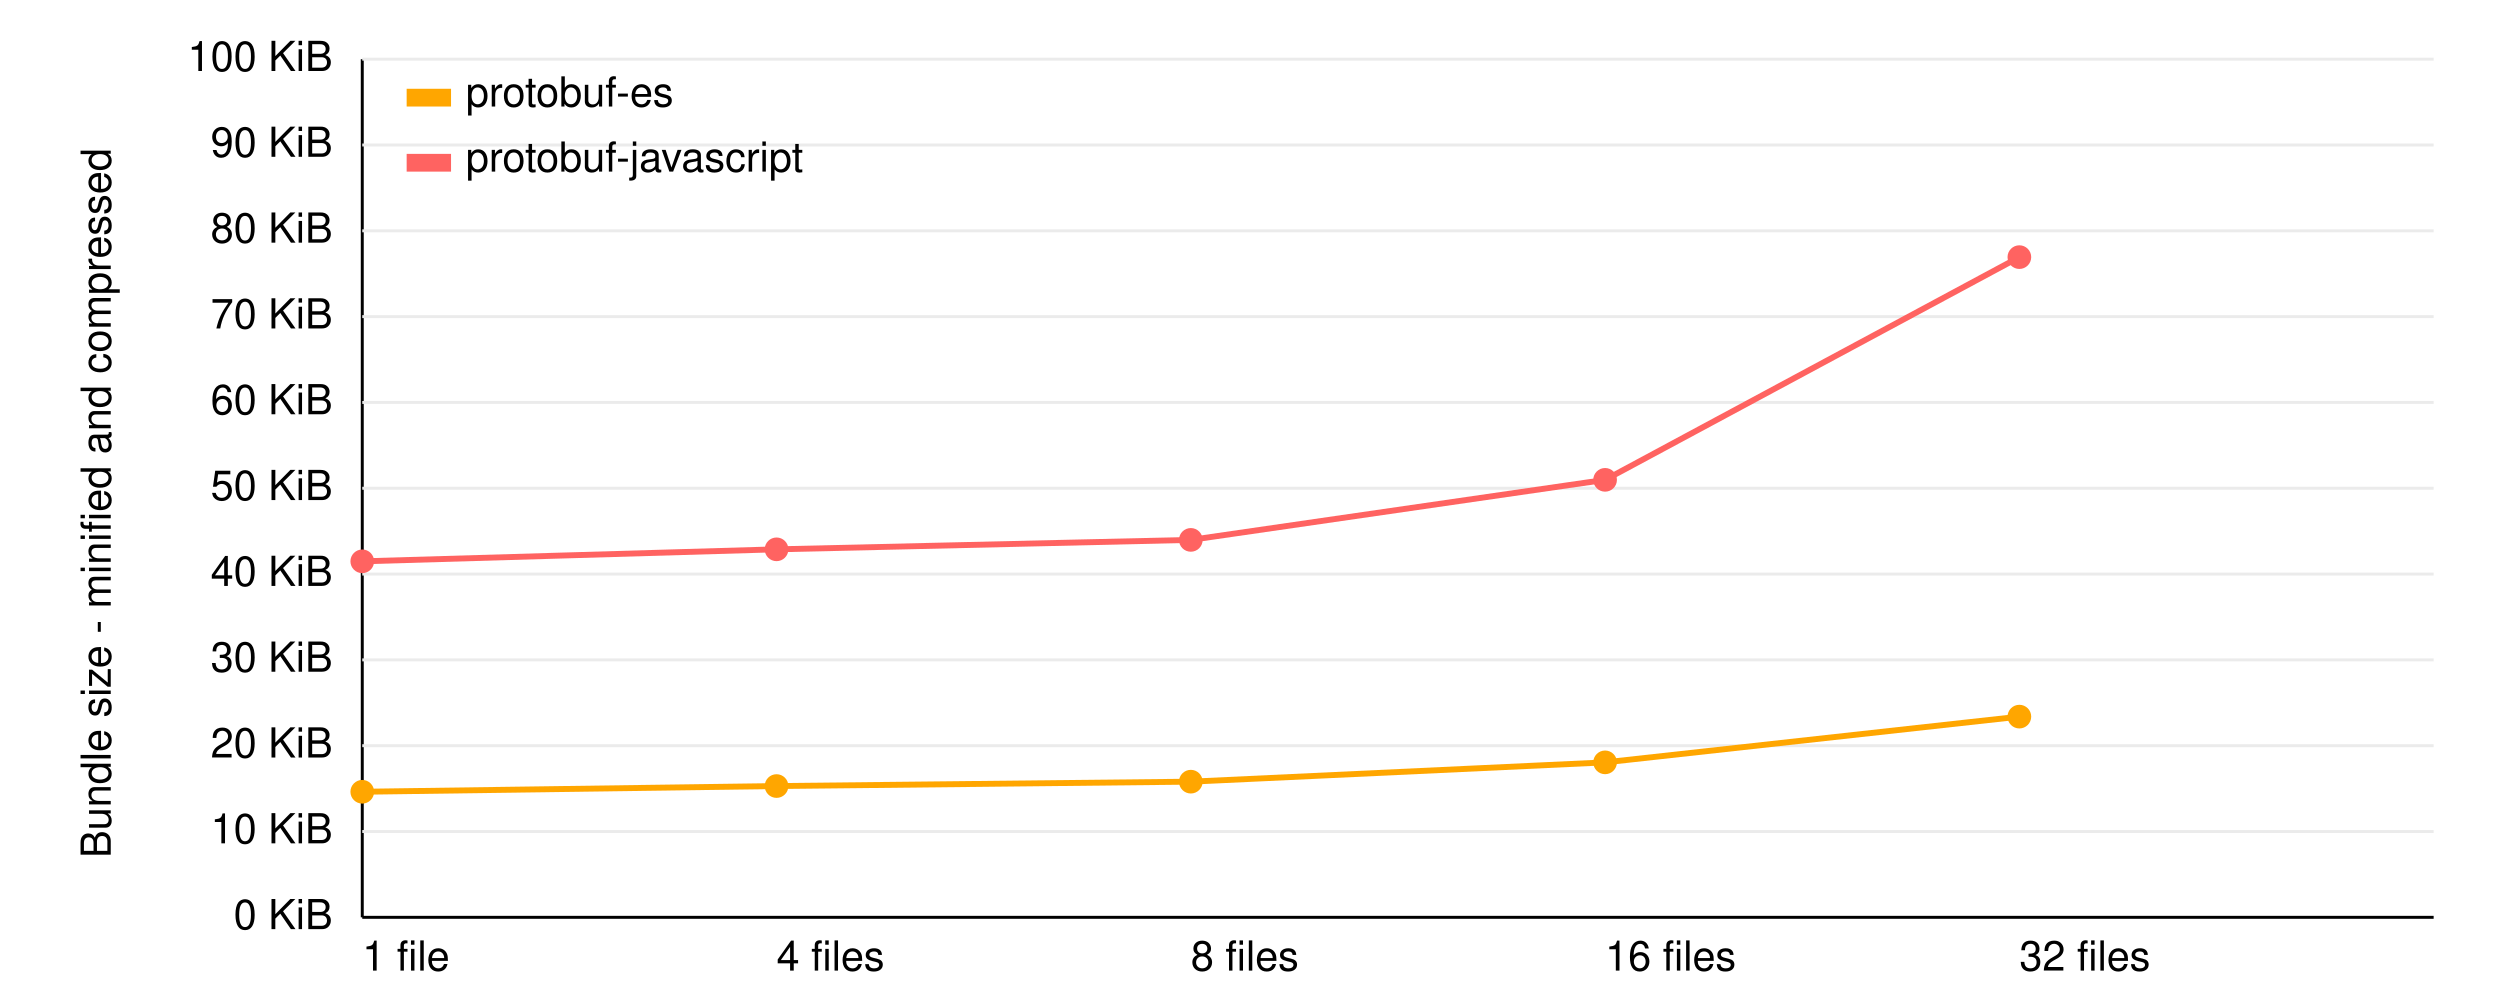
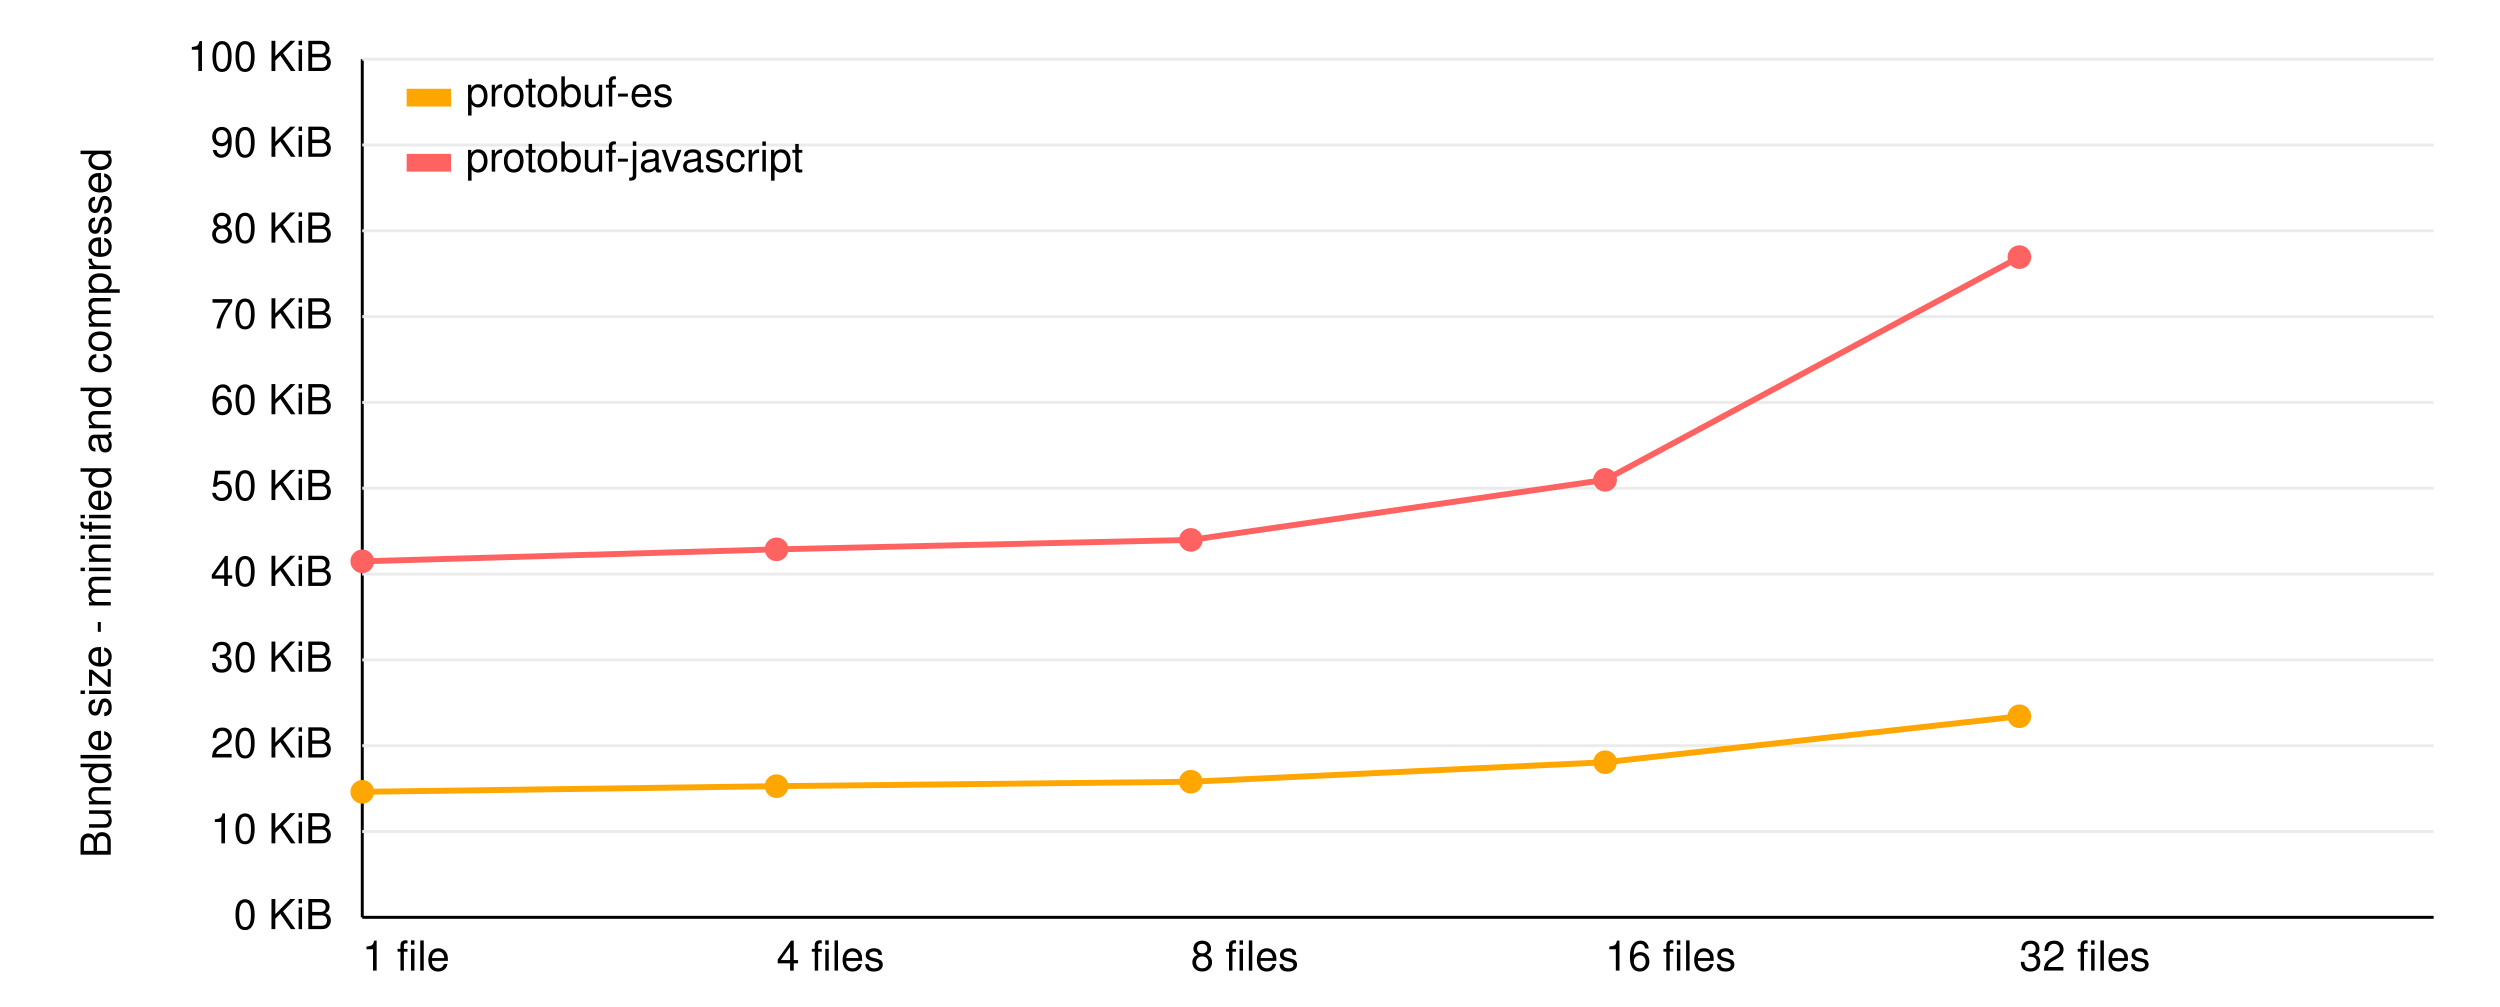
<svg xmlns="http://www.w3.org/2000/svg" version="1.1" width="820px" height="330px" viewBox="0 0 820 340" class="chart">
  <style>
      
      text {
        font: 14px Verdana, Helvetica, Arial, sans-serif;
      }
      
    </style>
  <g transform="translate(110,310)">
    <line y1="0" x2="700" stroke="black" />
    <text x="0" y="18" text-anchor="start">1 file</text>
    <text x="140" y="18" text-anchor="start">4 files</text>
    <text x="280" y="18" text-anchor="start">8 files</text>
    <text x="420" y="18" text-anchor="start">16 files</text>
    <text x="560" y="18" text-anchor="start">32 files</text>
  </g>
  <g transform="translate(110, 20)">
    <line x1="0" x2="0" y1="0" y2="290" stroke="black" />
    <g transform="rotate(-90), translate(-150,-85)">
      <text text-anchor="middle">Bundle size - minified and compressed</text>
    </g>
    <text x="-10" y="4" text-anchor="end">100 KiB</text>
    <line x1="0" x2="700" y1="0" y2="0" stroke="#ebebeb" />
    <text x="-10" y="33" text-anchor="end">90 KiB</text>
    <line x1="0" x2="700" y1="29" y2="29" stroke="#ebebeb" />
    <text x="-10" y="62" text-anchor="end">80 KiB</text>
    <line x1="0" x2="700" y1="58" y2="58" stroke="#ebebeb" />
    <text x="-10" y="91" text-anchor="end">70 KiB</text>
    <line x1="0" x2="700" y1="87" y2="87" stroke="#ebebeb" />
    <text x="-10" y="120" text-anchor="end">60 KiB</text>
    <line x1="0" x2="700" y1="116" y2="116" stroke="#ebebeb" />
    <text x="-10" y="149" text-anchor="end">50 KiB</text>
    <line x1="0" x2="700" y1="145" y2="145" stroke="#ebebeb" />
    <text x="-10" y="178" text-anchor="end">40 KiB</text>
    <line x1="0" x2="700" y1="174" y2="174" stroke="#ebebeb" />
    <text x="-10" y="207" text-anchor="end">30 KiB</text>
    <line x1="0" x2="700" y1="203" y2="203" stroke="#ebebeb" />
    <text x="-10" y="236" text-anchor="end">20 KiB</text>
    <line x1="0" x2="700" y1="232" y2="232" stroke="#ebebeb" />
    <text x="-10" y="265" text-anchor="end">10 KiB</text>
    <line x1="0" x2="700" y1="261" y2="261" stroke="#ebebeb" />
    <text x="-10" y="294" text-anchor="end">0 KiB</text>
  </g>
  <g transform="translate(110, 20)">
-     <polyline fill="none" stroke="#ffa600" stroke-width="2" points="0,247.568 140,245.639 280,244.158 420,237.63 560,222.176">
+     <polyline fill="none" stroke="#ffa600" stroke-width="2" points="0,247.593 140,245.673 280,244.181 420,237.585 560,222.06">
    </polyline>
-     <circle cx="0" cy="247.568" r="4" fill="#ffa600" />
-     <circle cx="140" cy="245.639" r="4" fill="#ffa600" />
-     <circle cx="280" cy="244.158" r="4" fill="#ffa600" />
-     <circle cx="420" cy="237.63" r="4" fill="#ffa600" />
-     <circle cx="560" cy="222.176" r="4" fill="#ffa600" />
+     <circle cx="0" cy="247.593" r="4" fill="#ffa600" />
+     <circle cx="140" cy="245.673" r="4" fill="#ffa600" />
+     <circle cx="280" cy="244.181" r="4" fill="#ffa600" />
+     <circle cx="420" cy="237.585" r="4" fill="#ffa600" />
+     <circle cx="560" cy="222.06" r="4" fill="#ffa600" />
  </g>
  <g transform="translate(110, 20)">
    <polyline fill="none" stroke="#ff6361" stroke-width="2" points="0,169.692 140,165.64 280,162.451 420,142.157 560,66.893">
    </polyline>
    <circle cx="0" cy="169.692" r="4" fill="#ff6361" />
    <circle cx="140" cy="165.64" r="4" fill="#ff6361" />
    <circle cx="280" cy="162.451" r="4" fill="#ff6361" />
    <circle cx="420" cy="142.157" r="4" fill="#ff6361" />
    <circle cx="560" cy="66.893" r="4" fill="#ff6361" />
  </g>
  <g transform="translate(125, 30)">
    <g transform="translate(0, 0)">
      <rect width="15" height="6" fill="#ffa600" />
      <text x="20" y="6">protobuf-es</text>
    </g>
    <g transform="translate(0, 22)">
      <rect width="15" height="6" fill="#ff6361" />
      <text x="20" y="6">protobuf-javascript</text>
    </g>
  </g>
</svg>
